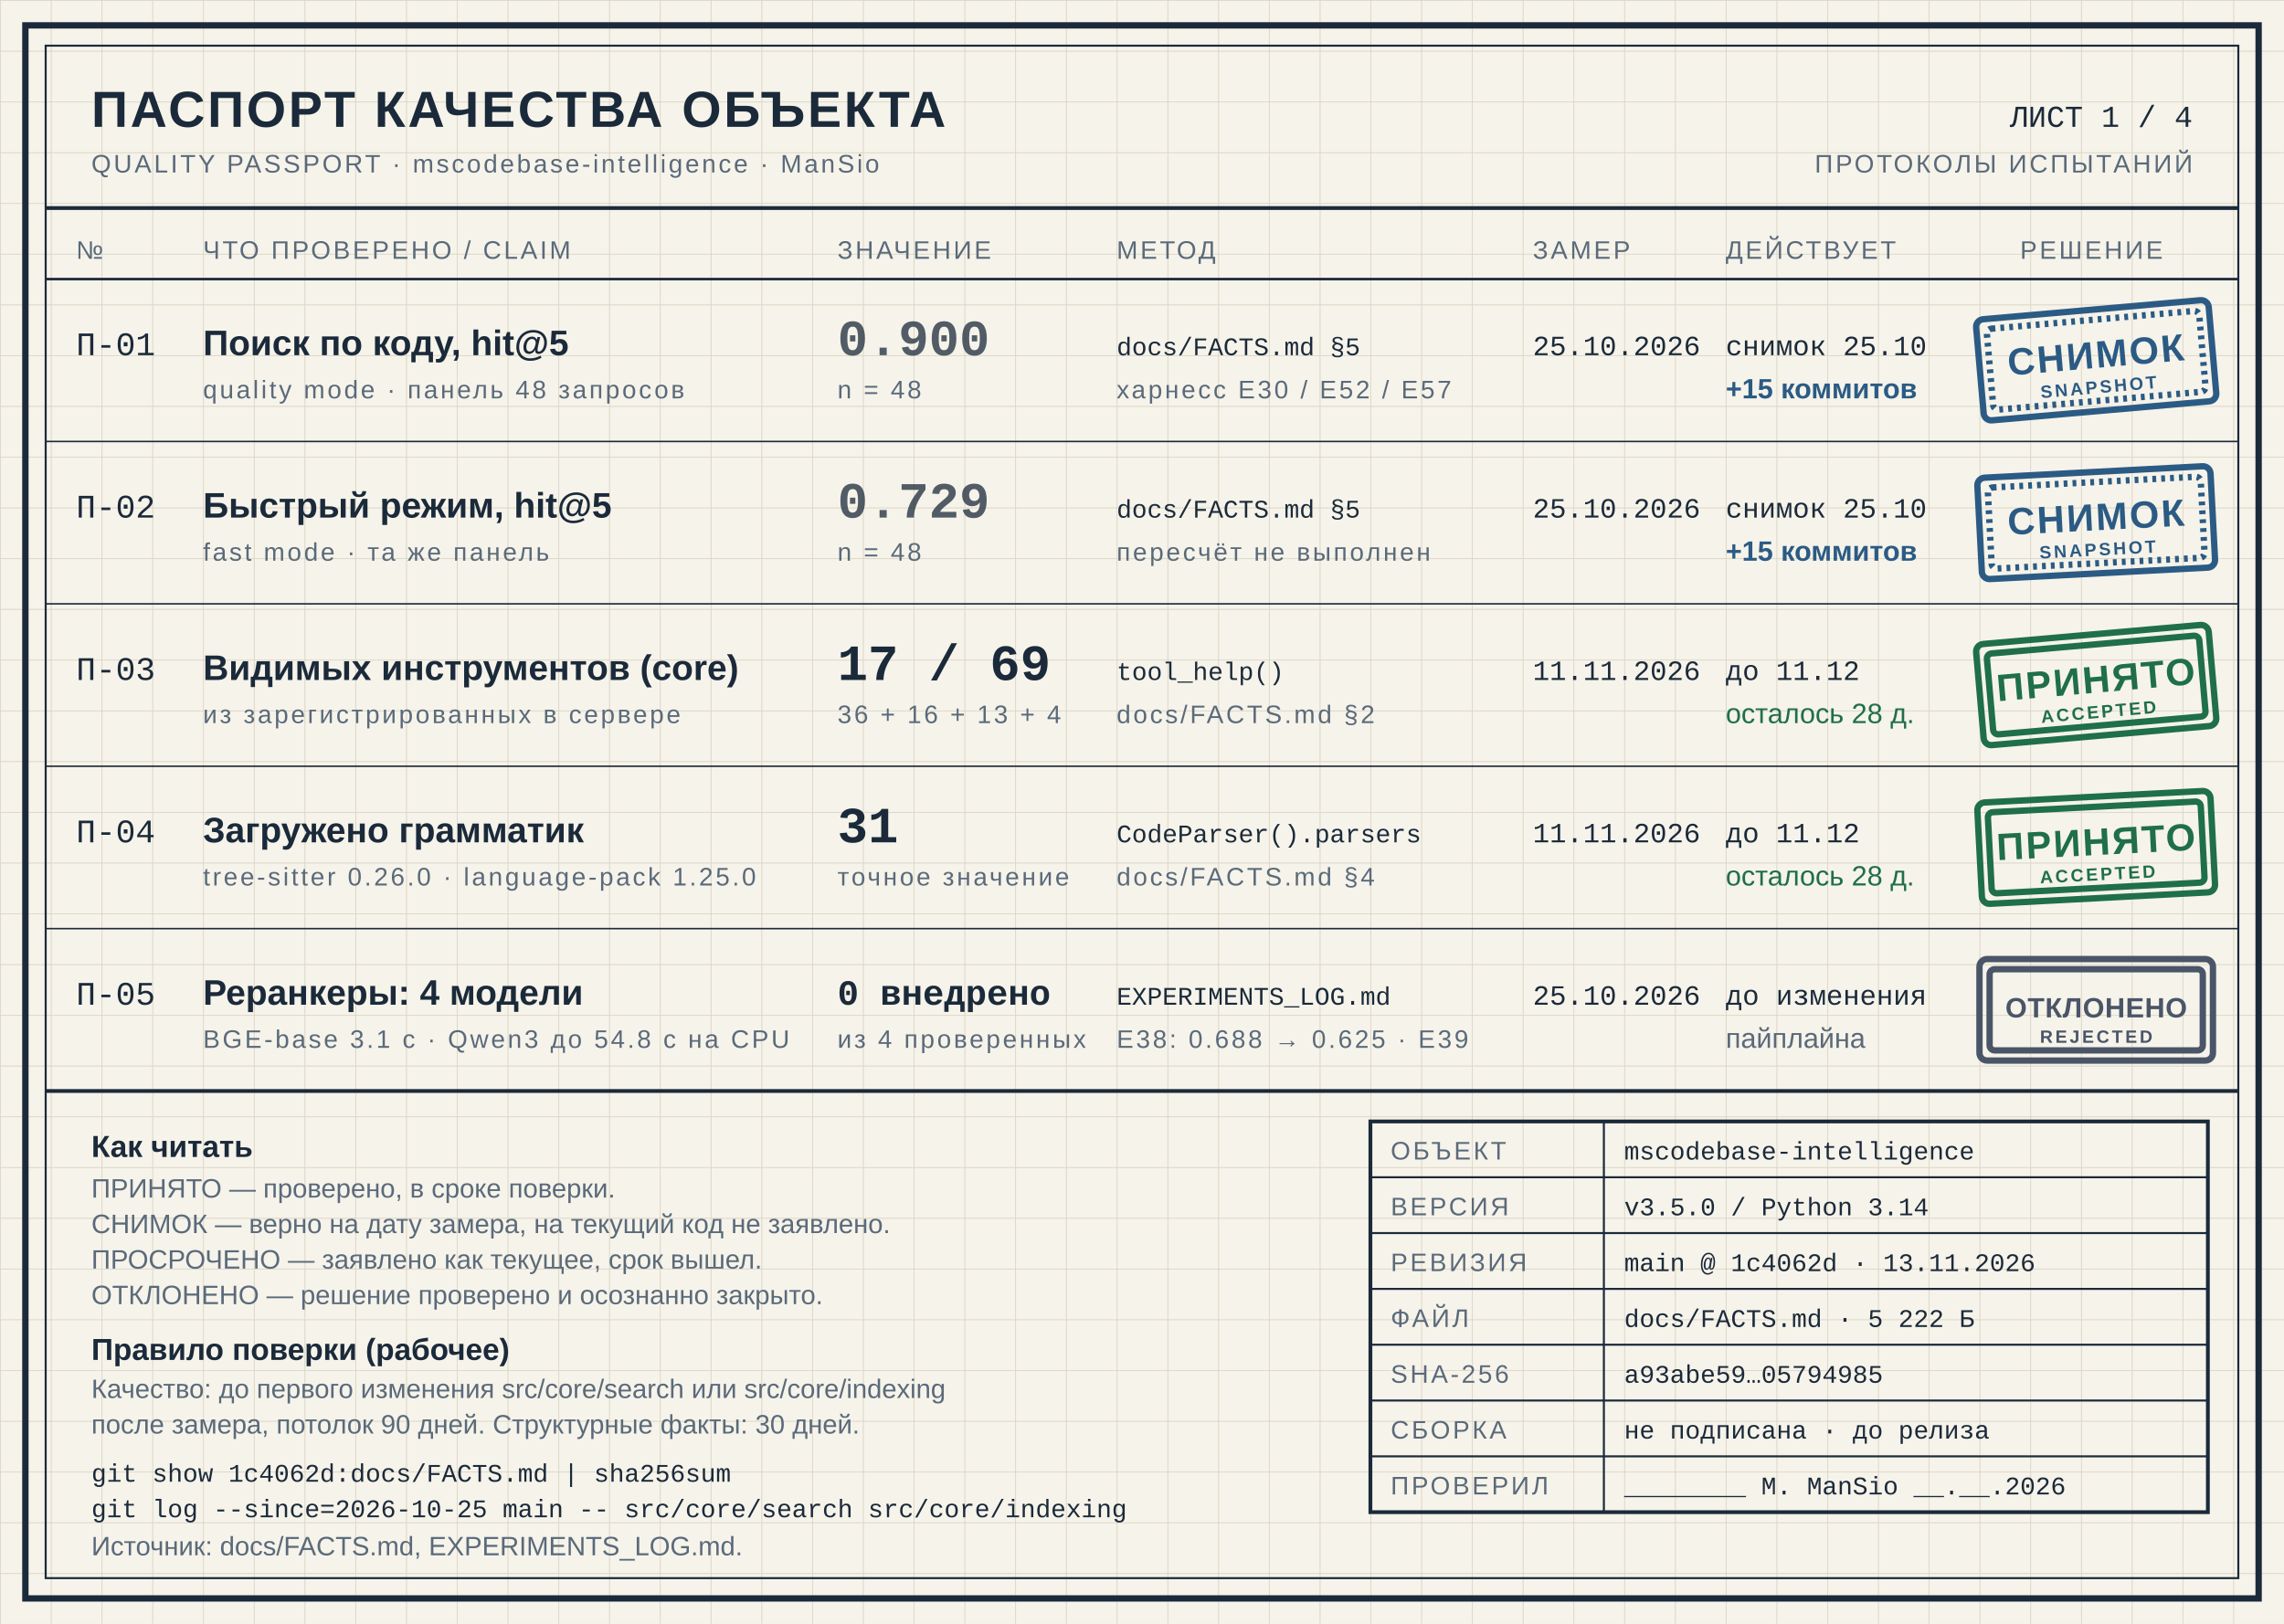
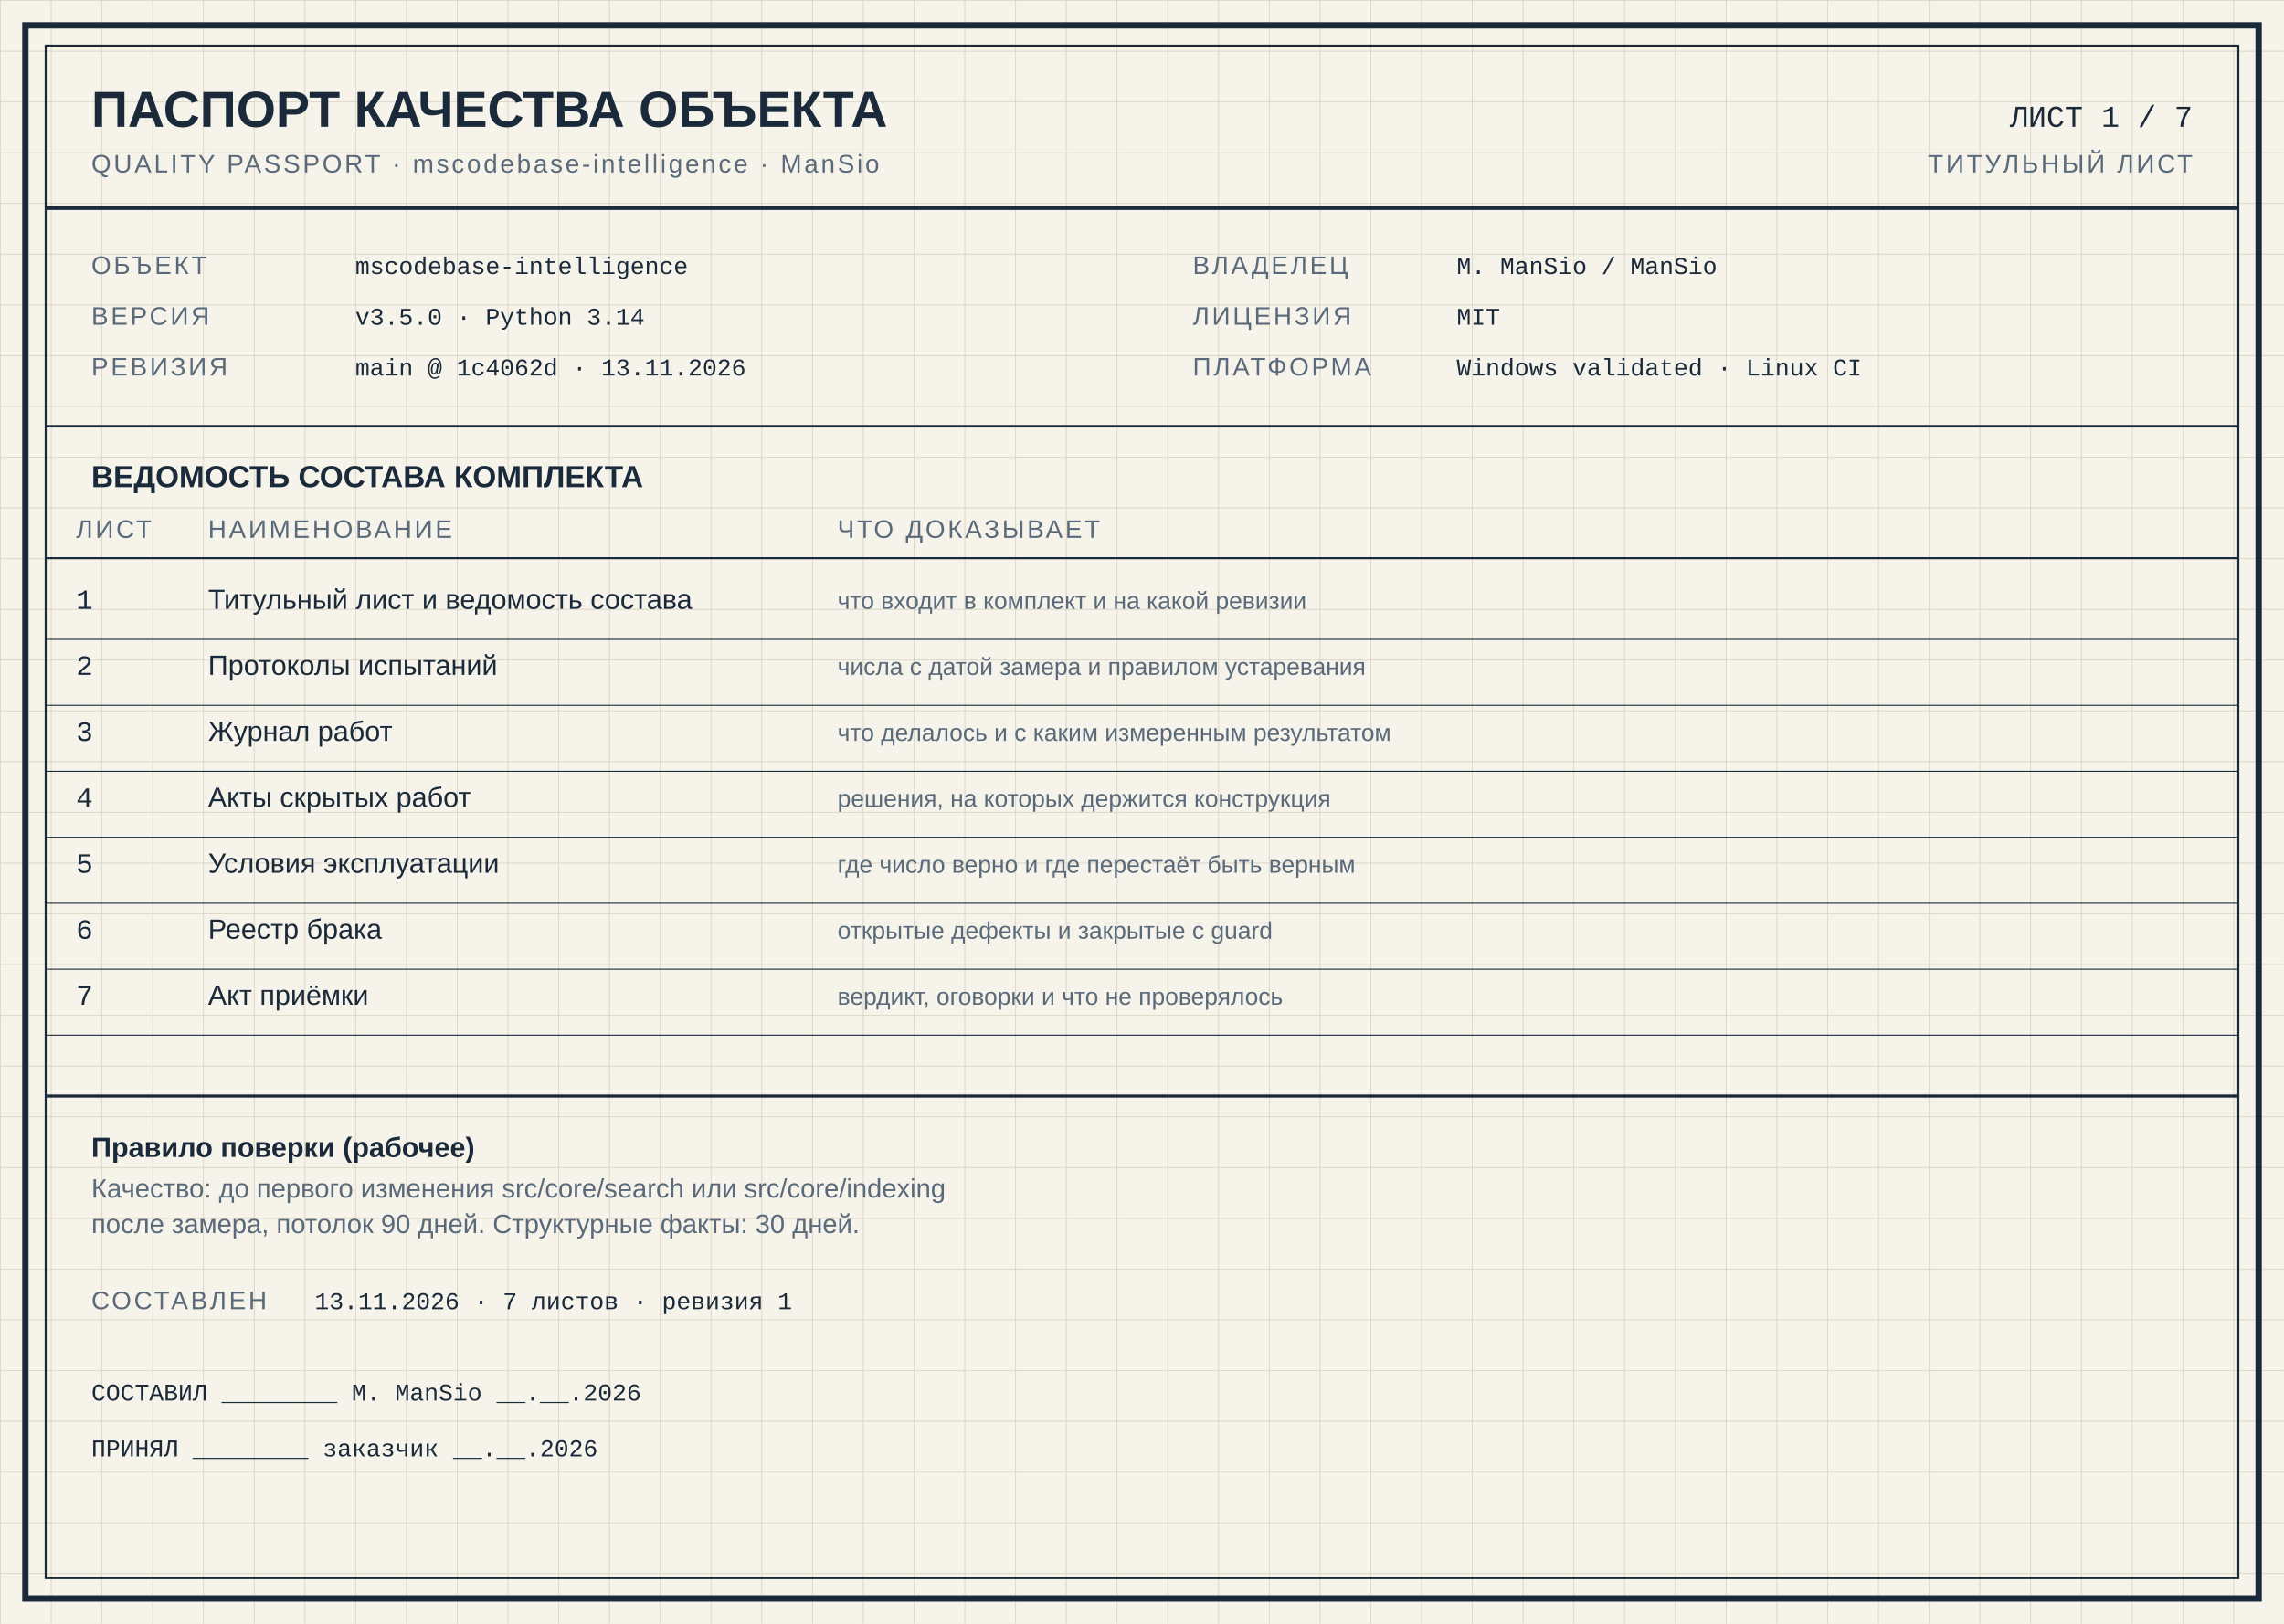
- <svg xmlns="http://www.w3.org/2000/svg" viewBox="0 0 900 640" width="900" height="640" role="img" aria-label="Паспорт качества объекта mscodebase-intelligence, лист 1: протоколы испытаний">
+ <svg xmlns="http://www.w3.org/2000/svg" viewBox="0 0 900 640" width="900" height="640" role="img" aria-label="Паспорт качества объекта mscodebase-intelligence, лист 1">
  <defs>
    <pattern id="grid" width="20" height="20" patternUnits="userSpaceOnUse">
      <path d="M20 0H0V20" fill="none" stroke="#d9d4c3" stroke-width="0.6" />
    </pattern>
  </defs>
  <style>
    .sans{font-family:"Liberation Sans","DejaVu Sans",Arial,Helvetica,sans-serif}
    .mono{font-family:"Liberation Mono","DejaVu Sans Mono","Courier New",monospace}
    .ink{fill:#1b2a3a}
    .line{stroke:#1b2a3a;fill:none}
    .h{font-size:10px;letter-spacing:1px;fill:#5a6a7a}
    .t{font-size:10.5px;fill:#5a6a7a}
    .ok{stroke:#1f6f4a;fill:none;stroke-width:2.5}
    .okt{fill:#1f6f4a;font-weight:700}
    .snap{stroke:#2b5b84;fill:none;stroke-width:2.5}
    .snapt{fill:#2b5b84;font-weight:700}
    .rej{stroke:#4a5568;fill:none;stroke-width:2.5}
    .rejt{fill:#4a5568;font-weight:700}
+     .bad{stroke:#b3261e;fill:none;stroke-width:2.5}
+     .badt{fill:#b3261e;font-weight:700}
  </style>
  <rect width="900" height="640" fill="#f6f3ea" />
  <rect width="900" height="640" fill="url(#grid)" />
  <rect x="10" y="10" width="880" height="620" class="line" stroke-width="2.5" />
  <rect x="18" y="18" width="864" height="604" class="line" stroke-width="0.8" />
-   <text x="36" y="50" class="ink sans" font-size="20" font-weight="700" letter-spacing="1">ПАСПОРТ КАЧЕСТВА ОБЪЕКТА</text>
+   <text x="36" y="50" class="ink sans" font-size="20" font-weight="700">ПАСПОРТ КАЧЕСТВА ОБЪЕКТА</text>
  <text x="36" y="68" class="h sans">QUALITY PASSPORT · mscodebase-intelligence · ManSio</text>
-   <text x="864" y="50" class="ink mono" font-size="12" text-anchor="end">ЛИСТ 1 / 4</text>
-   <text x="864" y="68" class="h sans" text-anchor="end">ПРОТОКОЛЫ ИСПЫТАНИЙ</text>
+   <text x="864" y="50" class="ink mono" font-size="12" text-anchor="end">ЛИСТ 1 / 7</text>
+   <text x="864" y="68" class="h sans" font-size="10" text-anchor="end">ТИТУЛЬНЫЙ ЛИСТ</text>
  <line x1="18" y1="82" x2="882" y2="82" class="line" stroke-width="1.5" />
-   <text x="30" y="102" class="h sans">№</text>
-   <text x="80" y="102" class="h sans">ЧТО ПРОВЕРЕНО / CLAIM</text>
-   <text x="330" y="102" class="h sans">ЗНАЧЕНИЕ</text>
-   <text x="440" y="102" class="h sans">МЕТОД</text>
-   <text x="604" y="102" class="h sans">ЗАМЕР</text>
-   <text x="680" y="102" class="h sans">ДЕЙСТВУЕТ</text>
-   <text x="796" y="102" class="h sans">РЕШЕНИЕ</text>
-   <line x1="18" y1="110" x2="882" y2="110" class="line" stroke-width="1" />
-   <text x="30" y="140" class="ink mono" font-size="13">П-01</text>
-   <text x="80" y="140" class="ink sans" font-size="14" font-weight="600">Поиск по коду, hit@5</text>
-   <text x="80" y="157" class="h sans">quality mode · панель 48 запросов</text>
-   <text x="330" y="140" class="ink mono" font-size="20" font-weight="700" opacity="0.75">0.900</text>
-   <text x="330" y="157" class="h sans">n = 48</text>
-   <text x="440" y="140" class="ink mono" font-size="10">docs/FACTS.md §5</text>
-   <text x="440" y="157" class="h sans">харнесс E30 / E52 / E57</text>
-   <text x="604" y="140" class="ink mono" font-size="11">25.10.2026</text>
-   <text x="680" y="140" class="ink mono" font-size="11">снимок 25.10</text>
-   <text x="680" y="157" class="sans" font-size="11" font-weight="700" fill="#2b5b84">+15 коммитов</text>
-   <g transform="translate(826,142) rotate(-5)">
-     <rect x="-46" y="-20" width="92" height="40" rx="3" class="snap" />
-     <rect x="-42" y="-16" width="84" height="32" rx="2" class="snap" stroke-width="0.8" stroke-dasharray="1.5 2" />
-     <text y="3" text-anchor="middle" font-size="15" letter-spacing="0.8" class="snapt sans">СНИМОК</text>
-     <text y="13" text-anchor="middle" font-size="7" letter-spacing="1" class="snapt sans">SNAPSHOT</text>
-   </g>
-   <line x1="18" y1="174" x2="882" y2="174" class="line" stroke-width="0.6" />
-   <text x="30" y="204" class="ink mono" font-size="13">П-02</text>
-   <text x="80" y="204" class="ink sans" font-size="14" font-weight="600">Быстрый режим, hit@5</text>
-   <text x="80" y="221" class="h sans">fast mode · та же панель</text>
-   <text x="330" y="204" class="ink mono" font-size="20" font-weight="700" opacity="0.75">0.729</text>
-   <text x="330" y="221" class="h sans">n = 48</text>
-   <text x="440" y="204" class="ink mono" font-size="10">docs/FACTS.md §5</text>
-   <text x="440" y="221" class="h sans">пересчёт не выполнен</text>
-   <text x="604" y="204" class="ink mono" font-size="11">25.10.2026</text>
-   <text x="680" y="204" class="ink mono" font-size="11">снимок 25.10</text>
-   <text x="680" y="221" class="sans" font-size="11" font-weight="700" fill="#2b5b84">+15 коммитов</text>
-   <g transform="translate(826,206) rotate(-3)">
-     <rect x="-46" y="-20" width="92" height="40" rx="3" class="snap" />
-     <rect x="-42" y="-16" width="84" height="32" rx="2" class="snap" stroke-width="0.8" stroke-dasharray="1.5 2" />
-     <text y="3" text-anchor="middle" font-size="15" letter-spacing="0.8" class="snapt sans">СНИМОК</text>
-     <text y="13" text-anchor="middle" font-size="7" letter-spacing="1" class="snapt sans">SNAPSHOT</text>
-   </g>
-   <line x1="18" y1="238" x2="882" y2="238" class="line" stroke-width="0.6" />
-   <text x="30" y="268" class="ink mono" font-size="13">П-03</text>
-   <text x="80" y="268" class="ink sans" font-size="14" font-weight="600">Видимых инструментов (core)</text>
-   <text x="80" y="285" class="h sans">из зарегистрированных в сервере</text>
-   <text x="330" y="268" class="ink mono" font-size="20" font-weight="700" opacity="1">17 / 69</text>
-   <text x="330" y="285" class="h sans">36 + 16 + 13 + 4</text>
-   <text x="440" y="268" class="ink mono" font-size="10">tool_help()</text>
-   <text x="440" y="285" class="h sans">docs/FACTS.md §2</text>
-   <text x="604" y="268" class="ink mono" font-size="11">11.11.2026</text>
-   <text x="680" y="268" class="ink mono" font-size="11">до 11.12</text>
-   <text x="680" y="285" class="sans" font-size="11" fill="#1f6f4a">осталось 28 д.</text>
-   <g transform="translate(826,270) rotate(-5)">
-     <rect x="-46" y="-20" width="92" height="40" rx="3" class="ok" />
-     <rect x="-42" y="-16" width="84" height="32" rx="2" class="ok" stroke-width="0.8" />
-     <text y="3" text-anchor="middle" font-size="15" letter-spacing="0.8" class="okt sans">ПРИНЯТО</text>
-     <text y="13" text-anchor="middle" font-size="7" letter-spacing="1" class="okt sans">ACCEPTED</text>
-   </g>
-   <line x1="18" y1="302" x2="882" y2="302" class="line" stroke-width="0.6" />
-   <text x="30" y="332" class="ink mono" font-size="13">П-04</text>
-   <text x="80" y="332" class="ink sans" font-size="14" font-weight="600">Загружено грамматик</text>
-   <text x="80" y="349" class="h sans">tree-sitter 0.26.0 · language-pack 1.25.0</text>
-   <text x="330" y="332" class="ink mono" font-size="20" font-weight="700" opacity="1">31</text>
-   <text x="330" y="349" class="h sans">точное значение</text>
-   <text x="440" y="332" class="ink mono" font-size="10">CodeParser().parsers</text>
-   <text x="440" y="349" class="h sans">docs/FACTS.md §4</text>
-   <text x="604" y="332" class="ink mono" font-size="11">11.11.2026</text>
-   <text x="680" y="332" class="ink mono" font-size="11">до 11.12</text>
-   <text x="680" y="349" class="sans" font-size="11" fill="#1f6f4a">осталось 28 д.</text>
-   <g transform="translate(826,334) rotate(-3)">
-     <rect x="-46" y="-20" width="92" height="40" rx="3" class="ok" />
-     <rect x="-42" y="-16" width="84" height="32" rx="2" class="ok" stroke-width="0.8" />
-     <text y="3" text-anchor="middle" font-size="15" letter-spacing="0.8" class="okt sans">ПРИНЯТО</text>
-     <text y="13" text-anchor="middle" font-size="7" letter-spacing="1" class="okt sans">ACCEPTED</text>
-   </g>
-   <line x1="18" y1="366" x2="882" y2="366" class="line" stroke-width="0.6" />
-   <text x="30" y="396" class="ink mono" font-size="13">П-05</text>
-   <text x="80" y="396" class="ink sans" font-size="14" font-weight="600">Реранкеры: 4 модели</text>
-   <text x="80" y="413" class="h sans">BGE-base 3.1 с · Qwen3 до 54.8 с на CPU</text>
-   <text x="330" y="396" class="ink mono" font-size="14" font-weight="700" opacity="1">0 внедрено</text>
-   <text x="330" y="413" class="h sans">из 4 проверенных</text>
-   <text x="440" y="396" class="ink mono" font-size="10">EXPERIMENTS_LOG.md</text>
-   <text x="440" y="413" class="h sans">E38: 0.688 → 0.625 · E39</text>
-   <text x="604" y="396" class="ink mono" font-size="11">25.10.2026</text>
-   <text x="680" y="396" class="ink mono" font-size="11">до изменения</text>
-   <text x="680" y="413" class="sans" font-size="11" fill="#5a6a7a">пайплайна</text>
-   <g transform="translate(826,398)">
-     <rect x="-46" y="-20" width="92" height="40" rx="3" class="rej" />
-     <rect x="-42" y="-16" width="84" height="32" rx="2" class="rej" stroke-width="0.8" />
-     <text y="3" text-anchor="middle" font-size="11" letter-spacing="0.2" class="rejt sans">ОТКЛОНЕНО</text>
-     <text y="13" text-anchor="middle" font-size="7" letter-spacing="1" class="rejt sans">REJECTED</text>
-   </g>
-   <line x1="18" y1="430" x2="882" y2="430" class="line" stroke-width="1.5" />
-   <text x="36" y="456" class="ink sans" font-size="12" font-weight="600">Как читать</text>
-   <text x="36" y="472" class="t sans">ПРИНЯТО — проверено, в сроке поверки.</text>
-   <text x="36" y="486" class="t sans">СНИМОК — верно на дату замера, на текущий код не заявлено.</text>
-   <text x="36" y="500" class="t sans">ПРОСРОЧЕНО — заявлено как текущее, срок вышел.</text>
-   <text x="36" y="514" class="t sans">ОТКЛОНЕНО — решение проверено и осознанно закрыто.</text>
-   <text x="36" y="536" class="ink sans" font-size="12" font-weight="600">Правило поверки (рабочее)</text>
-   <text x="36" y="551" class="t sans">Качество: до первого изменения src/core/search или src/core/indexing</text>
-   <text x="36" y="565" class="t sans">после замера, потолок 90 дней. Структурные факты: 30 дней.</text>
-   <text x="36" y="584" class="ink mono" font-size="10">git show 1c4062d:docs/FACTS.md | sha256sum</text>
-   <text x="36" y="598" class="ink mono" font-size="10">git log --since=2026-10-25 main -- src/core/search src/core/indexing</text>
-   <text x="36" y="613" class="t sans">Источник: docs/FACTS.md, EXPERIMENTS_LOG.md.</text>
-   <rect x="540" y="442" width="330" height="154" class="line" stroke-width="1.5" />
-   <line x1="540" y1="464" x2="870" y2="464" class="line" stroke-width="0.8" />
-   <line x1="540" y1="486" x2="870" y2="486" class="line" stroke-width="0.8" />
-   <line x1="540" y1="508" x2="870" y2="508" class="line" stroke-width="0.8" />
-   <line x1="540" y1="530" x2="870" y2="530" class="line" stroke-width="0.8" />
-   <line x1="540" y1="552" x2="870" y2="552" class="line" stroke-width="0.8" />
-   <line x1="540" y1="574" x2="870" y2="574" class="line" stroke-width="0.8" />
-   <line x1="632" y1="442" x2="632" y2="596" class="line" stroke-width="0.8" />
-   <text x="548" y="457" class="h sans">ОБЪЕКТ</text>
-   <text x="640" y="457" class="ink mono" font-size="10">mscodebase-intelligence</text>
-   <text x="548" y="479" class="h sans">ВЕРСИЯ</text>
-   <text x="640" y="479" class="ink mono" font-size="10">v3.5.0 / Python 3.14</text>
-   <text x="548" y="501" class="h sans">РЕВИЗИЯ</text>
-   <text x="640" y="501" class="ink mono" font-size="10">main @ 1c4062d · 13.11.2026</text>
-   <text x="548" y="523" class="h sans">ФАЙЛ</text>
-   <text x="640" y="523" class="ink mono" font-size="10">docs/FACTS.md · 5 222 Б</text>
-   <text x="548" y="545" class="h sans">SHA-256</text>
-   <text x="640" y="545" class="ink mono" font-size="10">a93abe59…05794985</text>
-   <text x="548" y="567" class="h sans">СБОРКА</text>
-   <text x="640" y="567" class="ink mono" font-size="10">не подписана · до релиза</text>
-   <text x="548" y="589" class="h sans">ПРОВЕРИЛ</text>
-   <text x="640" y="589" class="ink mono" font-size="10">________  М. ManSio  __.__.2026</text>
+   <text x="36" y="108" class="h sans" font-size="10">ОБЪЕКТ</text>
+   <text x="140" y="108" class="ink mono" font-size="9.5">mscodebase-intelligence</text>
+   <text x="36" y="128" class="h sans" font-size="10">ВЕРСИЯ</text>
+   <text x="140" y="128" class="ink mono" font-size="9.5">v3.5.0 · Python 3.14</text>
+   <text x="36" y="148" class="h sans" font-size="10">РЕВИЗИЯ</text>
+   <text x="140" y="148" class="ink mono" font-size="9.5">main @ 1c4062d · 13.11.2026</text>
+   <text x="470" y="108" class="h sans" font-size="10">ВЛАДЕЛЕЦ</text>
+   <text x="574" y="108" class="ink mono" font-size="9.5">М. ManSio / ManSio</text>
+   <text x="470" y="128" class="h sans" font-size="10">ЛИЦЕНЗИЯ</text>
+   <text x="574" y="128" class="ink mono" font-size="9.5">MIT</text>
+   <text x="470" y="148" class="h sans" font-size="10">ПЛАТФОРМА</text>
+   <text x="574" y="148" class="ink mono" font-size="9.5">Windows validated · Linux CI</text>
+   <line x1="18" y1="168" x2="882" y2="168" class="line" stroke-width="1" />
+   <text x="36" y="192" class="ink sans" font-size="12" font-weight="600">ВЕДОМОСТЬ СОСТАВА КОМПЛЕКТА</text>
+   <text x="30" y="212" class="h sans" font-size="10">ЛИСТ</text>
+   <text x="82" y="212" class="h sans" font-size="10">НАИМЕНОВАНИЕ</text>
+   <text x="330" y="212" class="h sans" font-size="10">ЧТО ДОКАЗЫВАЕТ</text>
+   <line x1="18" y1="220" x2="882" y2="220" class="line" stroke-width="0.8" />
+   <text x="30" y="240" class="ink mono" font-size="11">1</text>
+   <text x="82" y="240" class="ink sans" font-size="11">Титульный лист и ведомость состава</text>
+   <text x="330" y="240" class="sans" font-size="9.5" fill="#5a6a7a">что входит в комплект и на какой ревизии</text>
+   <line x1="18" y1="252" x2="882" y2="252" class="line" stroke-width="0.4" />
+   <text x="30" y="266" class="ink mono" font-size="11">2</text>
+   <text x="82" y="266" class="ink sans" font-size="11">Протоколы испытаний</text>
+   <text x="330" y="266" class="sans" font-size="9.5" fill="#5a6a7a">числа с датой замера и правилом устаревания</text>
+   <line x1="18" y1="278" x2="882" y2="278" class="line" stroke-width="0.4" />
+   <text x="30" y="292" class="ink mono" font-size="11">3</text>
+   <text x="82" y="292" class="ink sans" font-size="11">Журнал работ</text>
+   <text x="330" y="292" class="sans" font-size="9.5" fill="#5a6a7a">что делалось и с каким измеренным результатом</text>
+   <line x1="18" y1="304" x2="882" y2="304" class="line" stroke-width="0.4" />
+   <text x="30" y="318" class="ink mono" font-size="11">4</text>
+   <text x="82" y="318" class="ink sans" font-size="11">Акты скрытых работ</text>
+   <text x="330" y="318" class="sans" font-size="9.5" fill="#5a6a7a">решения, на которых держится конструкция</text>
+   <line x1="18" y1="330" x2="882" y2="330" class="line" stroke-width="0.4" />
+   <text x="30" y="344" class="ink mono" font-size="11">5</text>
+   <text x="82" y="344" class="ink sans" font-size="11">Условия эксплуатации</text>
+   <text x="330" y="344" class="sans" font-size="9.5" fill="#5a6a7a">где число верно и где перестаёт быть верным</text>
+   <line x1="18" y1="356" x2="882" y2="356" class="line" stroke-width="0.4" />
+   <text x="30" y="370" class="ink mono" font-size="11">6</text>
+   <text x="82" y="370" class="ink sans" font-size="11">Реестр брака</text>
+   <text x="330" y="370" class="sans" font-size="9.5" fill="#5a6a7a">открытые дефекты и закрытые с guard</text>
+   <line x1="18" y1="382" x2="882" y2="382" class="line" stroke-width="0.4" />
+   <text x="30" y="396" class="ink mono" font-size="11">7</text>
+   <text x="82" y="396" class="ink sans" font-size="11">Акт приёмки</text>
+   <text x="330" y="396" class="sans" font-size="9.5" fill="#5a6a7a">вердикт, оговорки и что не проверялось</text>
+   <line x1="18" y1="408" x2="882" y2="408" class="line" stroke-width="0.4" />
+   <line x1="18" y1="432" x2="882" y2="432" class="line" stroke-width="1.2" />
+   <text x="36" y="456" class="ink sans" font-size="11" font-weight="700">Правило поверки (рабочее)</text>
+   <text x="36" y="472" class="t sans" font-size="10">Качество: до первого изменения src/core/search или src/core/indexing</text>
+   <text x="36" y="486" class="t sans" font-size="10">после замера, потолок 90 дней. Структурные факты: 30 дней.</text>
+   <text x="36" y="516" class="h sans" font-size="10">СОСТАВЛЕН</text>
+   <text x="124" y="516" class="ink mono" font-size="9.5">13.11.2026 · 7 листов · ревизия 1</text>
+   <text x="36" y="552" class="ink mono" font-size="9.5">СОСТАВИЛ  ________  М. ManSio  __.__.2026</text>
+   <text x="36" y="574" class="ink mono" font-size="9.5">ПРИНЯЛ  ________  заказчик  __.__.2026</text>
</svg>
